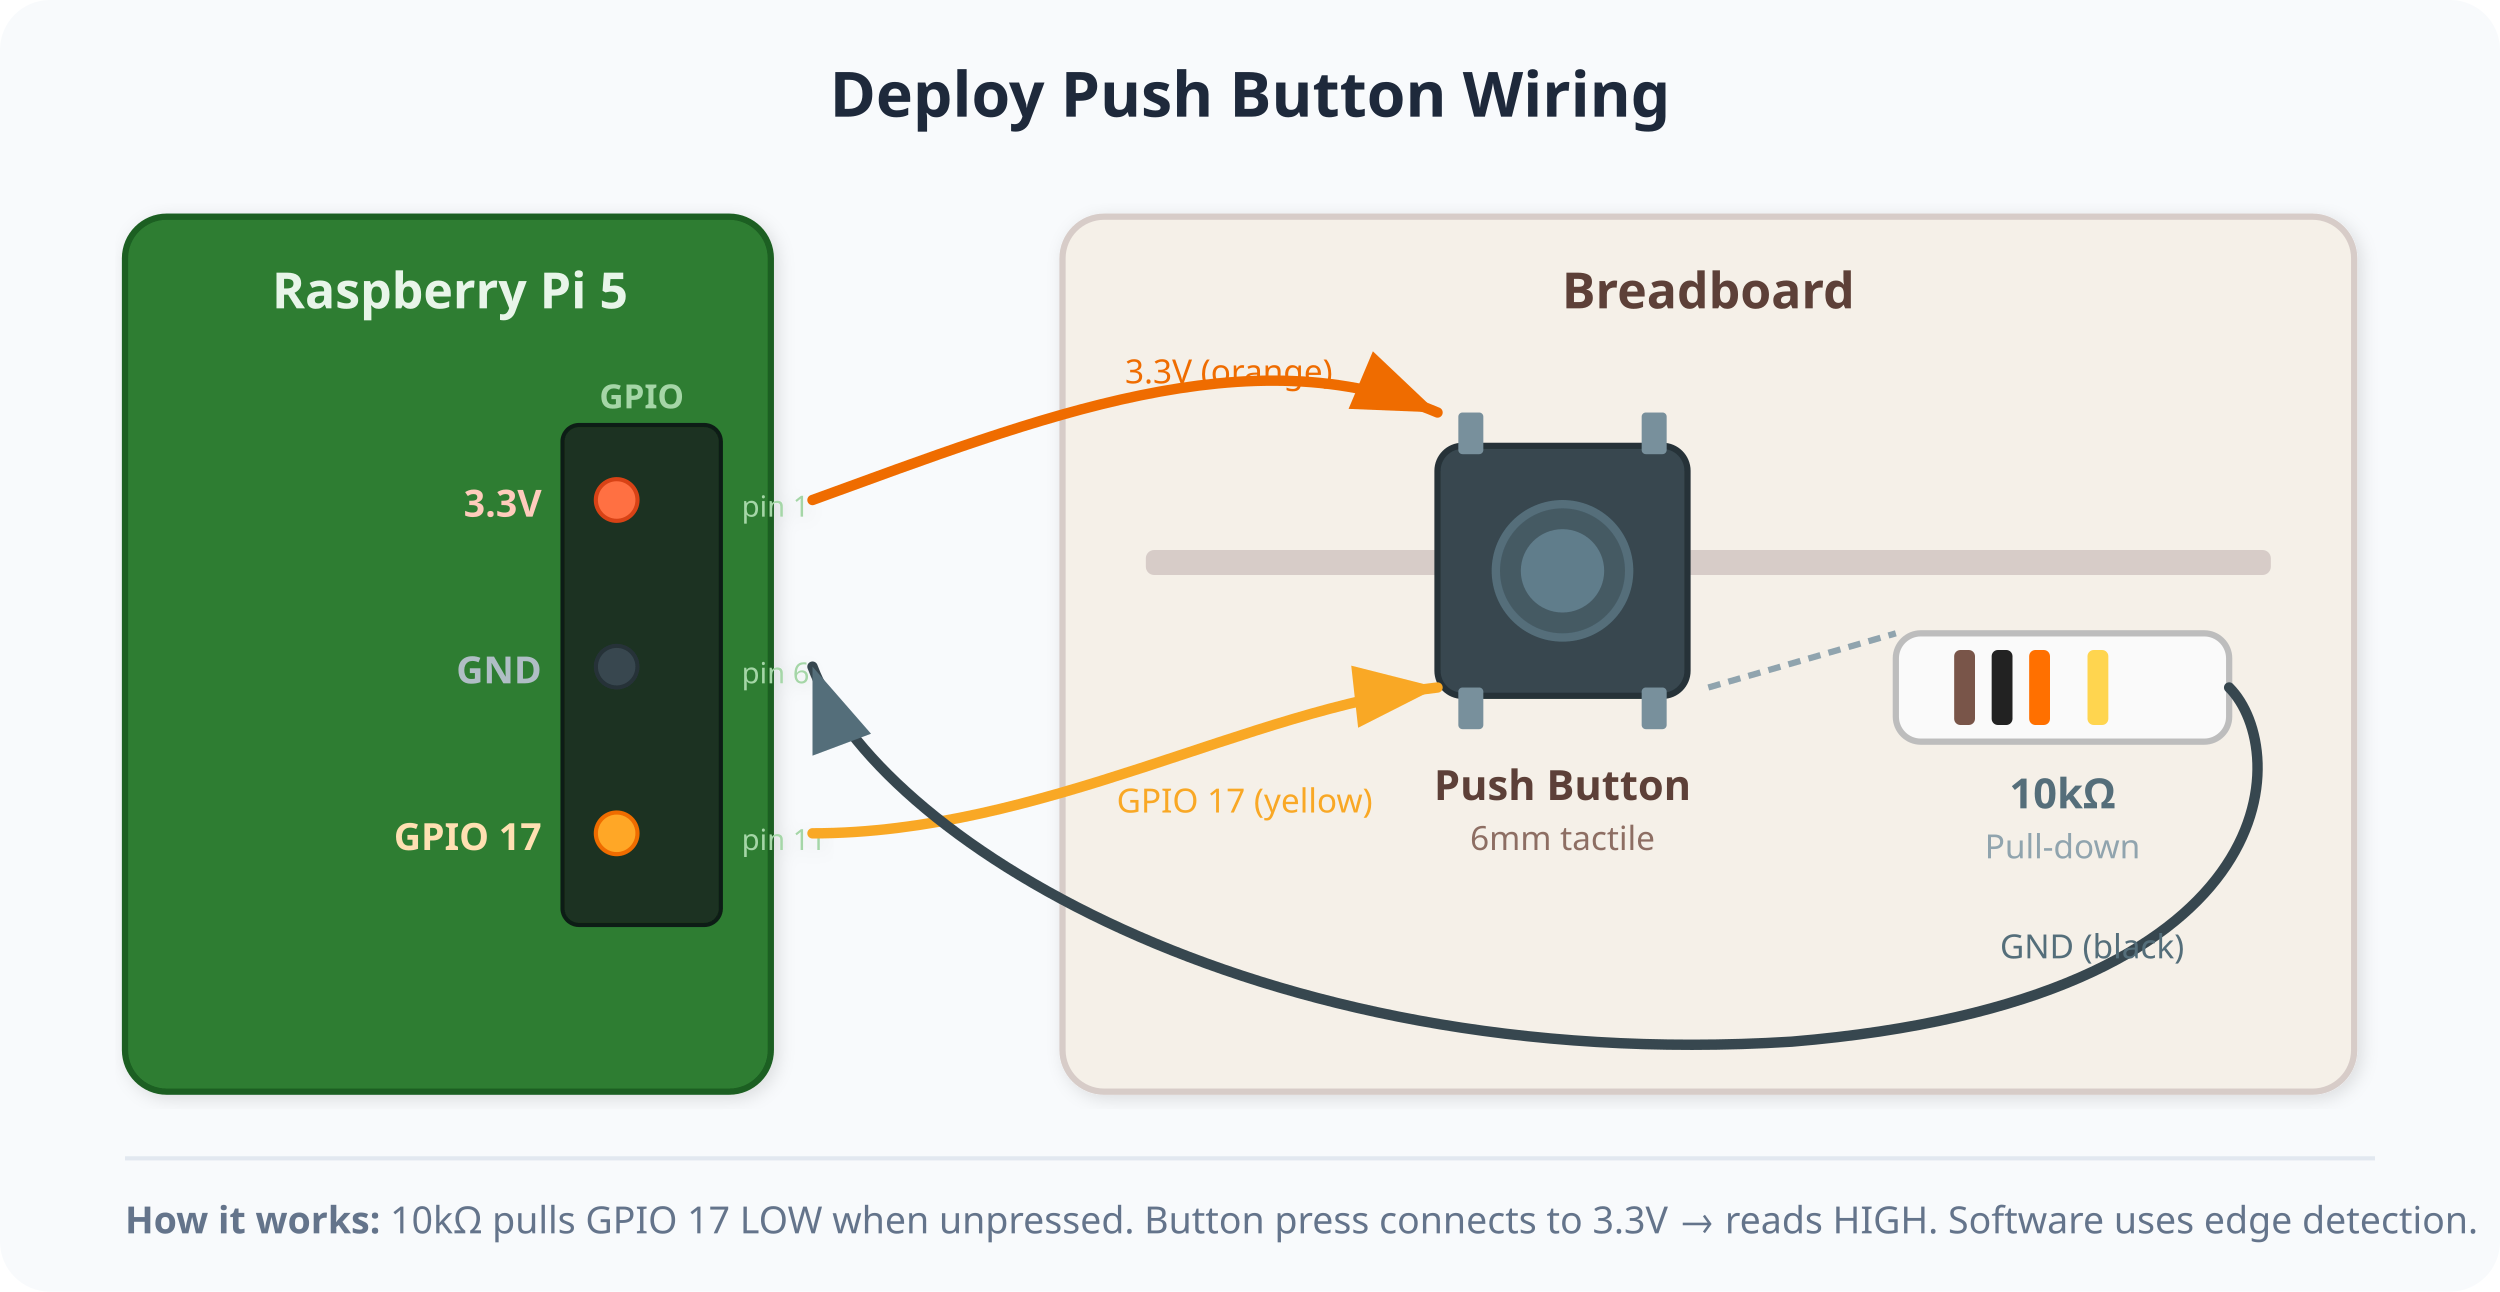
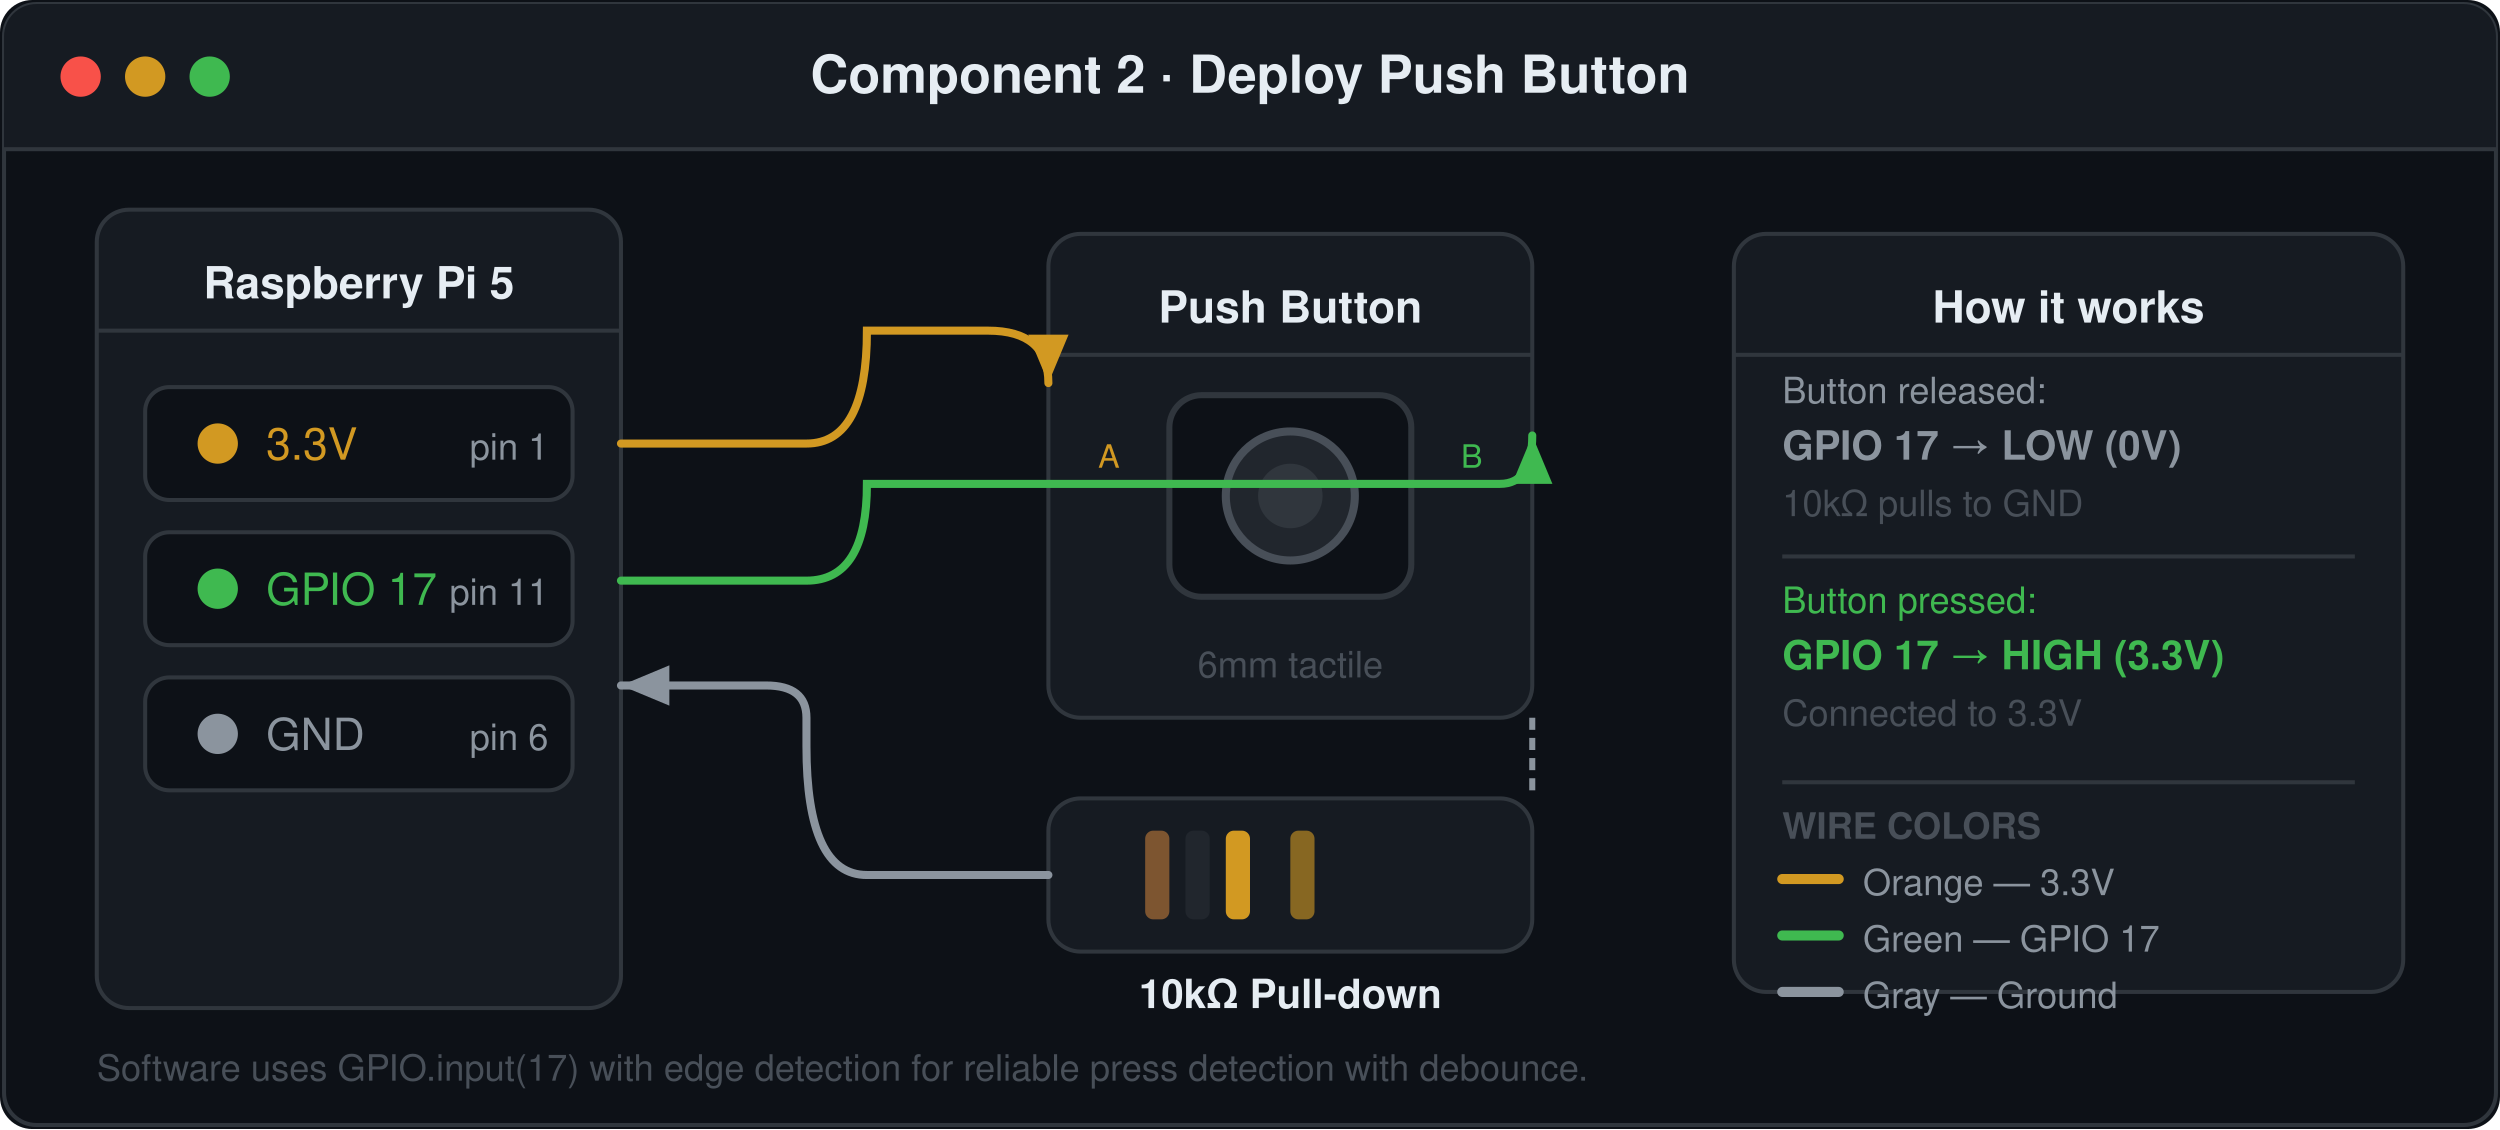
- <svg xmlns="http://www.w3.org/2000/svg" viewBox="0 0 600 310" font-family="'Segoe UI', 'Helvetica Neue', sans-serif">
+ <svg xmlns="http://www.w3.org/2000/svg" viewBox="0 0 620 280" font-family="-apple-system, BlinkMacSystemFont, 'Segoe UI', Helvetica, Arial, sans-serif">
  <defs>
-     <filter id="shadow" x="-2%" y="-2%" width="104%" height="104%">
-       <feDropShadow dx="1" dy="1" stdDeviation="2" flood-opacity="0.12" />
-     </filter>
-     <marker id="arrowO" markerWidth="8" markerHeight="6" refX="8" refY="3" orient="auto">
-       <path d="M0,0 L8,3 L0,6" fill="#ef6c00" />
+     <marker id="aO" markerWidth="6" markerHeight="5" refX="6" refY="2.5" orient="auto">
+       <path d="M0,0 L6,2.5 L0,5" fill="#d29922" />
    </marker>
-     <marker id="arrowY" markerWidth="8" markerHeight="6" refX="8" refY="3" orient="auto">
-       <path d="M0,0 L8,3 L0,6" fill="#f9a825" />
+     <marker id="aY" markerWidth="6" markerHeight="5" refX="6" refY="2.5" orient="auto">
+       <path d="M0,0 L6,2.5 L0,5" fill="#3fb950" />
    </marker>
-     <marker id="arrowK" markerWidth="8" markerHeight="6" refX="8" refY="3" orient="auto">
-       <path d="M0,0 L8,3 L0,6" fill="#546e7a" />
+     <marker id="aK" markerWidth="6" markerHeight="5" refX="6" refY="2.5" orient="auto">
+       <path d="M0,0 L6,2.5 L0,5" fill="#8b949e" />
    </marker>
  </defs>
-   <rect width="600" height="310" rx="12" fill="#f8fafc" />
-   <text x="300" y="28" text-anchor="middle" font-size="15" font-weight="700" fill="#1e293b">Deploy Push Button Wiring</text>
-   <g transform="translate(30, 52)" filter="url(#shadow)">
-     <rect width="155" height="210" rx="10" fill="#2e7d32" stroke="#1b5e20" stroke-width="1.5" />
-     <text x="78" y="22" text-anchor="middle" font-size="12" font-weight="700" fill="#e8f5e9">Raspberry Pi 5</text>
-     <rect x="105" y="50" width="38" height="120" rx="4" fill="#1b3320" stroke="#0d1f14" stroke-width="1" />
-     <text x="124" y="46" text-anchor="middle" font-size="8" font-weight="600" fill="#a5d6a7">GPIO</text>
-     <circle cx="118" cy="68" r="5" fill="#ff7043" stroke="#d84315" stroke-width="1" />
-     <text x="100" y="72" text-anchor="end" font-size="9" font-weight="600" fill="#ffccbc">3.3V</text>
-     <text x="148" y="72" font-size="7" fill="#a5d6a7">pin 1</text>
-     <circle cx="118" cy="108" r="5" fill="#37474f" stroke="#263238" stroke-width="1" />
-     <text x="100" y="112" text-anchor="end" font-size="9" font-weight="600" fill="#b0bec5">GND</text>
-     <text x="148" y="112" font-size="7" fill="#a5d6a7">pin 6</text>
-     <circle cx="118" cy="148" r="5" fill="#ffa726" stroke="#ef6c00" stroke-width="1" />
-     <text x="100" y="152" text-anchor="end" font-size="9" font-weight="600" fill="#ffe0b2">GPIO 17</text>
-     <text x="148" y="152" font-size="7" fill="#a5d6a7">pin 11</text>
-   </g>
-   <g transform="translate(255, 52)" filter="url(#shadow)">
-     <rect width="310" height="210" rx="10" fill="#f5f0e8" stroke="#d7ccc8" stroke-width="1.5" />
-     <text x="155" y="22" text-anchor="middle" font-size="12" font-weight="700" fill="#5d4037">Breadboard</text>
-     <rect x="20" y="80" width="270" height="6" rx="2" fill="#d7ccc8" />
-     <g transform="translate(90, 55)">
-       <rect x="0" y="0" width="60" height="60" rx="6" fill="#37474f" stroke="#263238" stroke-width="1.5" />
-       <circle cx="30" cy="30" r="16" fill="#455a64" stroke="#546e7a" stroke-width="2" />
-       <circle cx="30" cy="30" r="10" fill="#607d8b" />
-       <rect x="5" y="-8" width="6" height="10" rx="1" fill="#78909c" />
-       <rect x="49" y="-8" width="6" height="10" rx="1" fill="#78909c" />
-       <rect x="5" y="58" width="6" height="10" rx="1" fill="#78909c" />
-       <rect x="49" y="58" width="6" height="10" rx="1" fill="#78909c" />
-       <text x="30" y="85" text-anchor="middle" font-size="10" font-weight="600" fill="#5d4037">Push Button</text>
-       <text x="30" y="97" text-anchor="middle" font-size="8" fill="#8d6e63">6mm tactile</text>
-     </g>
-     <g transform="translate(200, 100)">
-       <rect x="0" y="0" width="80" height="26" rx="6" fill="#fafafa" stroke="#bdbdbd" stroke-width="1.5" />
-       <rect x="14" y="4" width="5" height="18" rx="1.5" fill="#795548" />
-       <rect x="23" y="4" width="5" height="18" rx="1.5" fill="#212121" />
-       <rect x="32" y="4" width="5" height="18" rx="1.5" fill="#ff6f00" />
-       <rect x="46" y="4" width="5" height="18" rx="1.5" fill="#ffd54f" />
-       <text x="40" y="42" text-anchor="middle" font-size="10" font-weight="600" fill="#546e7a">10kΩ</text>
-       <text x="40" y="54" text-anchor="middle" font-size="8" fill="#90a4ae">Pull-down</text>
+   <rect width="620" height="280" rx="8" fill="#0d1117" />
+   <rect x="1" y="1" width="618" height="278" rx="8" fill="none" stroke="#30363d" stroke-width="1" />
+   <rect x="1" y="1" width="618" height="36" rx="8" fill="#161b22" />
+   <rect x="1" y="28" width="618" height="9" fill="#161b22" />
+   <line x1="1" y1="37" x2="619" y2="37" stroke="#30363d" />
+   <circle cx="20" cy="19" r="5" fill="#f85149" />
+   <circle cx="36" cy="19" r="5" fill="#d29922" />
+   <circle cx="52" cy="19" r="5" fill="#3fb950" />
+   <text x="310" y="23" text-anchor="middle" font-size="13" font-weight="600" fill="#e6edf3">Component 2 · Deploy Push Button</text>
+   <g transform="translate(24, 52)">
+     <rect width="130" height="198" rx="8" fill="#161b22" stroke="#30363d" stroke-width="1" />
+     <text x="65" y="22" text-anchor="middle" font-size="11" font-weight="600" fill="#e6edf3">Raspberry Pi 5</text>
+     <line x1="0" y1="30" x2="130" y2="30" stroke="#30363d" />
+     <g transform="translate(12, 44)">
+       <rect width="106" height="28" rx="6" fill="#0d1117" stroke="#30363d" />
+       <circle cx="18" cy="14" r="5" fill="#d29922" />
+       <text x="30" y="18" font-size="11" font-weight="500" fill="#d29922">3.3V</text>
+       <text x="100" y="18" text-anchor="end" font-size="9" fill="#8b949e">pin 1</text>
+       <g transform="translate(0, 36)">
+         <rect width="106" height="28" rx="6" fill="#0d1117" stroke="#30363d" />
+         <circle cx="18" cy="14" r="5" fill="#3fb950" />
+         <text x="30" y="18" font-size="11" font-weight="500" fill="#3fb950">GPIO 17</text>
+         <text x="100" y="18" text-anchor="end" font-size="9" fill="#8b949e">pin 11</text>
+       </g>
+       <g transform="translate(0, 72)">
+         <rect width="106" height="28" rx="6" fill="#0d1117" stroke="#30363d" />
+         <circle cx="18" cy="14" r="5" fill="#8b949e" />
+         <text x="30" y="18" font-size="11" font-weight="500" fill="#8b949e">GND</text>
+         <text x="100" y="18" text-anchor="end" font-size="9" fill="#8b949e">pin 6</text>
+       </g>
    </g>
  </g>
-   <path d="M 195 120 C 250 100 300 80 345 99" stroke="#ef6c00" stroke-width="2.5" fill="none" stroke-linecap="round" marker-end="url(#arrowO)" />
-   <text x="270" y="92" font-size="8" fill="#ef6c00" font-weight="500">3.3V (orange)</text>
-   <path d="M 195 200 C 250 200 300 170 345 165" stroke="#f9a825" stroke-width="2.5" fill="none" stroke-linecap="round" marker-end="url(#arrowY)" />
-   <text x="268" y="195" font-size="8" fill="#f9a825" font-weight="500">GPIO 17 (yellow)</text>
-   <line x1="410" y1="165" x2="455" y2="152" stroke="#90a4ae" stroke-width="1.5" stroke-dasharray="3,2" />
-   <path d="M 535 165 C 550 180 550 240 430 250 C 300 258 210 200 195 160" stroke="#37474f" stroke-width="2.5" fill="none" stroke-linecap="round" marker-end="url(#arrowK)" />
-   <text x="480" y="230" font-size="8" fill="#546e7a" font-weight="500">GND (black)</text>
-   <g transform="translate(30, 278)">
-     <line x1="0" y1="0" x2="540" y2="0" stroke="#e2e8f0" stroke-width="1" />
-     <text x="0" y="18" font-size="9" fill="#64748b">
-       <tspan font-weight="600">How it works:</tspan> 10kΩ pulls GPIO 17 LOW when unpressed. Button press connects to 3.3V → reads HIGH. Software uses edge detection.
-     </text>
+   <g transform="translate(260, 58)">
+     <rect width="120" height="120" rx="8" fill="#161b22" stroke="#30363d" stroke-width="1" />
+     <text x="60" y="22" text-anchor="middle" font-size="11" font-weight="600" fill="#e6edf3">Push Button</text>
+     <line x1="0" y1="30" x2="120" y2="30" stroke="#30363d" />
+     <rect x="30" y="40" width="60" height="50" rx="8" fill="#0d1117" stroke="#30363d" stroke-width="1.5" />
+     <circle cx="60" cy="65" r="16" fill="#21262d" stroke="#484f58" stroke-width="2" />
+     <circle cx="60" cy="65" r="8" fill="#30363d" />
+     <text x="15" y="58" text-anchor="middle" font-size="8" fill="#d29922">A</text>
+     <text x="105" y="58" text-anchor="middle" font-size="8" fill="#3fb950">B</text>
+     <text x="60" y="110" text-anchor="middle" font-size="9" fill="#484f58">6mm tactile</text>
  </g>
+   <g transform="translate(260, 198)">
+     <rect width="120" height="38" rx="8" fill="#161b22" stroke="#30363d" stroke-width="1" />
+     <rect x="24" y="8" width="6" height="22" rx="2" fill="#7d5530" />
+     <rect x="34" y="8" width="6" height="22" rx="2" fill="#21262d" />
+     <rect x="44" y="8" width="6" height="22" rx="2" fill="#d29922" />
+     <rect x="60" y="8" width="6" height="22" rx="2" fill="#d29922" opacity="0.6" />
+     <text x="60" y="52" text-anchor="middle" font-size="10" font-weight="600" fill="#e6edf3">10kΩ Pull-down</text>
+   </g>
+   <g transform="translate(430, 58)">
+     <rect width="166" height="188" rx="8" fill="#161b22" stroke="#30363d" stroke-width="1" />
+     <text x="83" y="22" text-anchor="middle" font-size="11" font-weight="600" fill="#e6edf3">How it works</text>
+     <line x1="0" y1="30" x2="166" y2="30" stroke="#30363d" />
+     <g transform="translate(12, 42)">
+       <text x="0" y="0" font-size="9" fill="#8b949e">Button released:</text>
+       <text x="0" y="14" font-size="10" font-weight="600" fill="#8b949e">GPIO 17 → LOW (0V)</text>
+       <text x="0" y="28" font-size="9" fill="#484f58">10kΩ pulls to GND</text>
+       <line x1="0" y1="38" x2="142" y2="38" stroke="#30363d" />
+       <text x="0" y="52" font-size="9" fill="#3fb950">Button pressed:</text>
+       <text x="0" y="66" font-size="10" font-weight="600" fill="#3fb950">GPIO 17 → HIGH (3.3V)</text>
+       <text x="0" y="80" font-size="9" fill="#484f58">Connected to 3.3V</text>
+       <line x1="0" y1="94" x2="142" y2="94" stroke="#30363d" />
+       <text x="0" y="108" font-size="9" font-weight="600" fill="#484f58">WIRE COLORS</text>
+       <line x1="0" y1="118" x2="14" y2="118" stroke="#d29922" stroke-width="2.5" stroke-linecap="round" />
+       <text x="20" y="122" font-size="9" fill="#8b949e">Orange — 3.3V</text>
+       <line x1="0" y1="132" x2="14" y2="132" stroke="#3fb950" stroke-width="2.5" stroke-linecap="round" />
+       <text x="20" y="136" font-size="9" fill="#8b949e">Green — GPIO 17</text>
+       <line x1="0" y1="146" x2="14" y2="146" stroke="#8b949e" stroke-width="2.5" stroke-linecap="round" />
+       <text x="20" y="150" font-size="9" fill="#8b949e">Gray — Ground</text>
+     </g>
+   </g>
+   <path d="M 154 110 L 200 110 Q 215 110 215 82 L 245 82 Q 260 82 260 95" stroke="#d29922" stroke-width="2" fill="none" stroke-linecap="round" marker-end="url(#aO)" />
+   <path d="M 154 144 L 200 144 Q 215 144 215 120 L 372 120 Q 380 120 380 108" stroke="#3fb950" stroke-width="2" fill="none" stroke-linecap="round" marker-end="url(#aY)" />
+   <line x1="380" y1="178" x2="380" y2="198" stroke="#8b949e" stroke-width="1.5" stroke-dasharray="3,2" />
+   <path d="M 260 217 L 215 217 Q 200 217 200 185 L 200 178 Q 200 170 190 170 L 154 170" stroke="#8b949e" stroke-width="2" fill="none" stroke-linecap="round" marker-end="url(#aK)" />
+   <text x="24" y="268" font-size="9" fill="#484f58">Software uses GPIO.input(17) with edge detection for reliable press detection with debounce.</text>
</svg>
